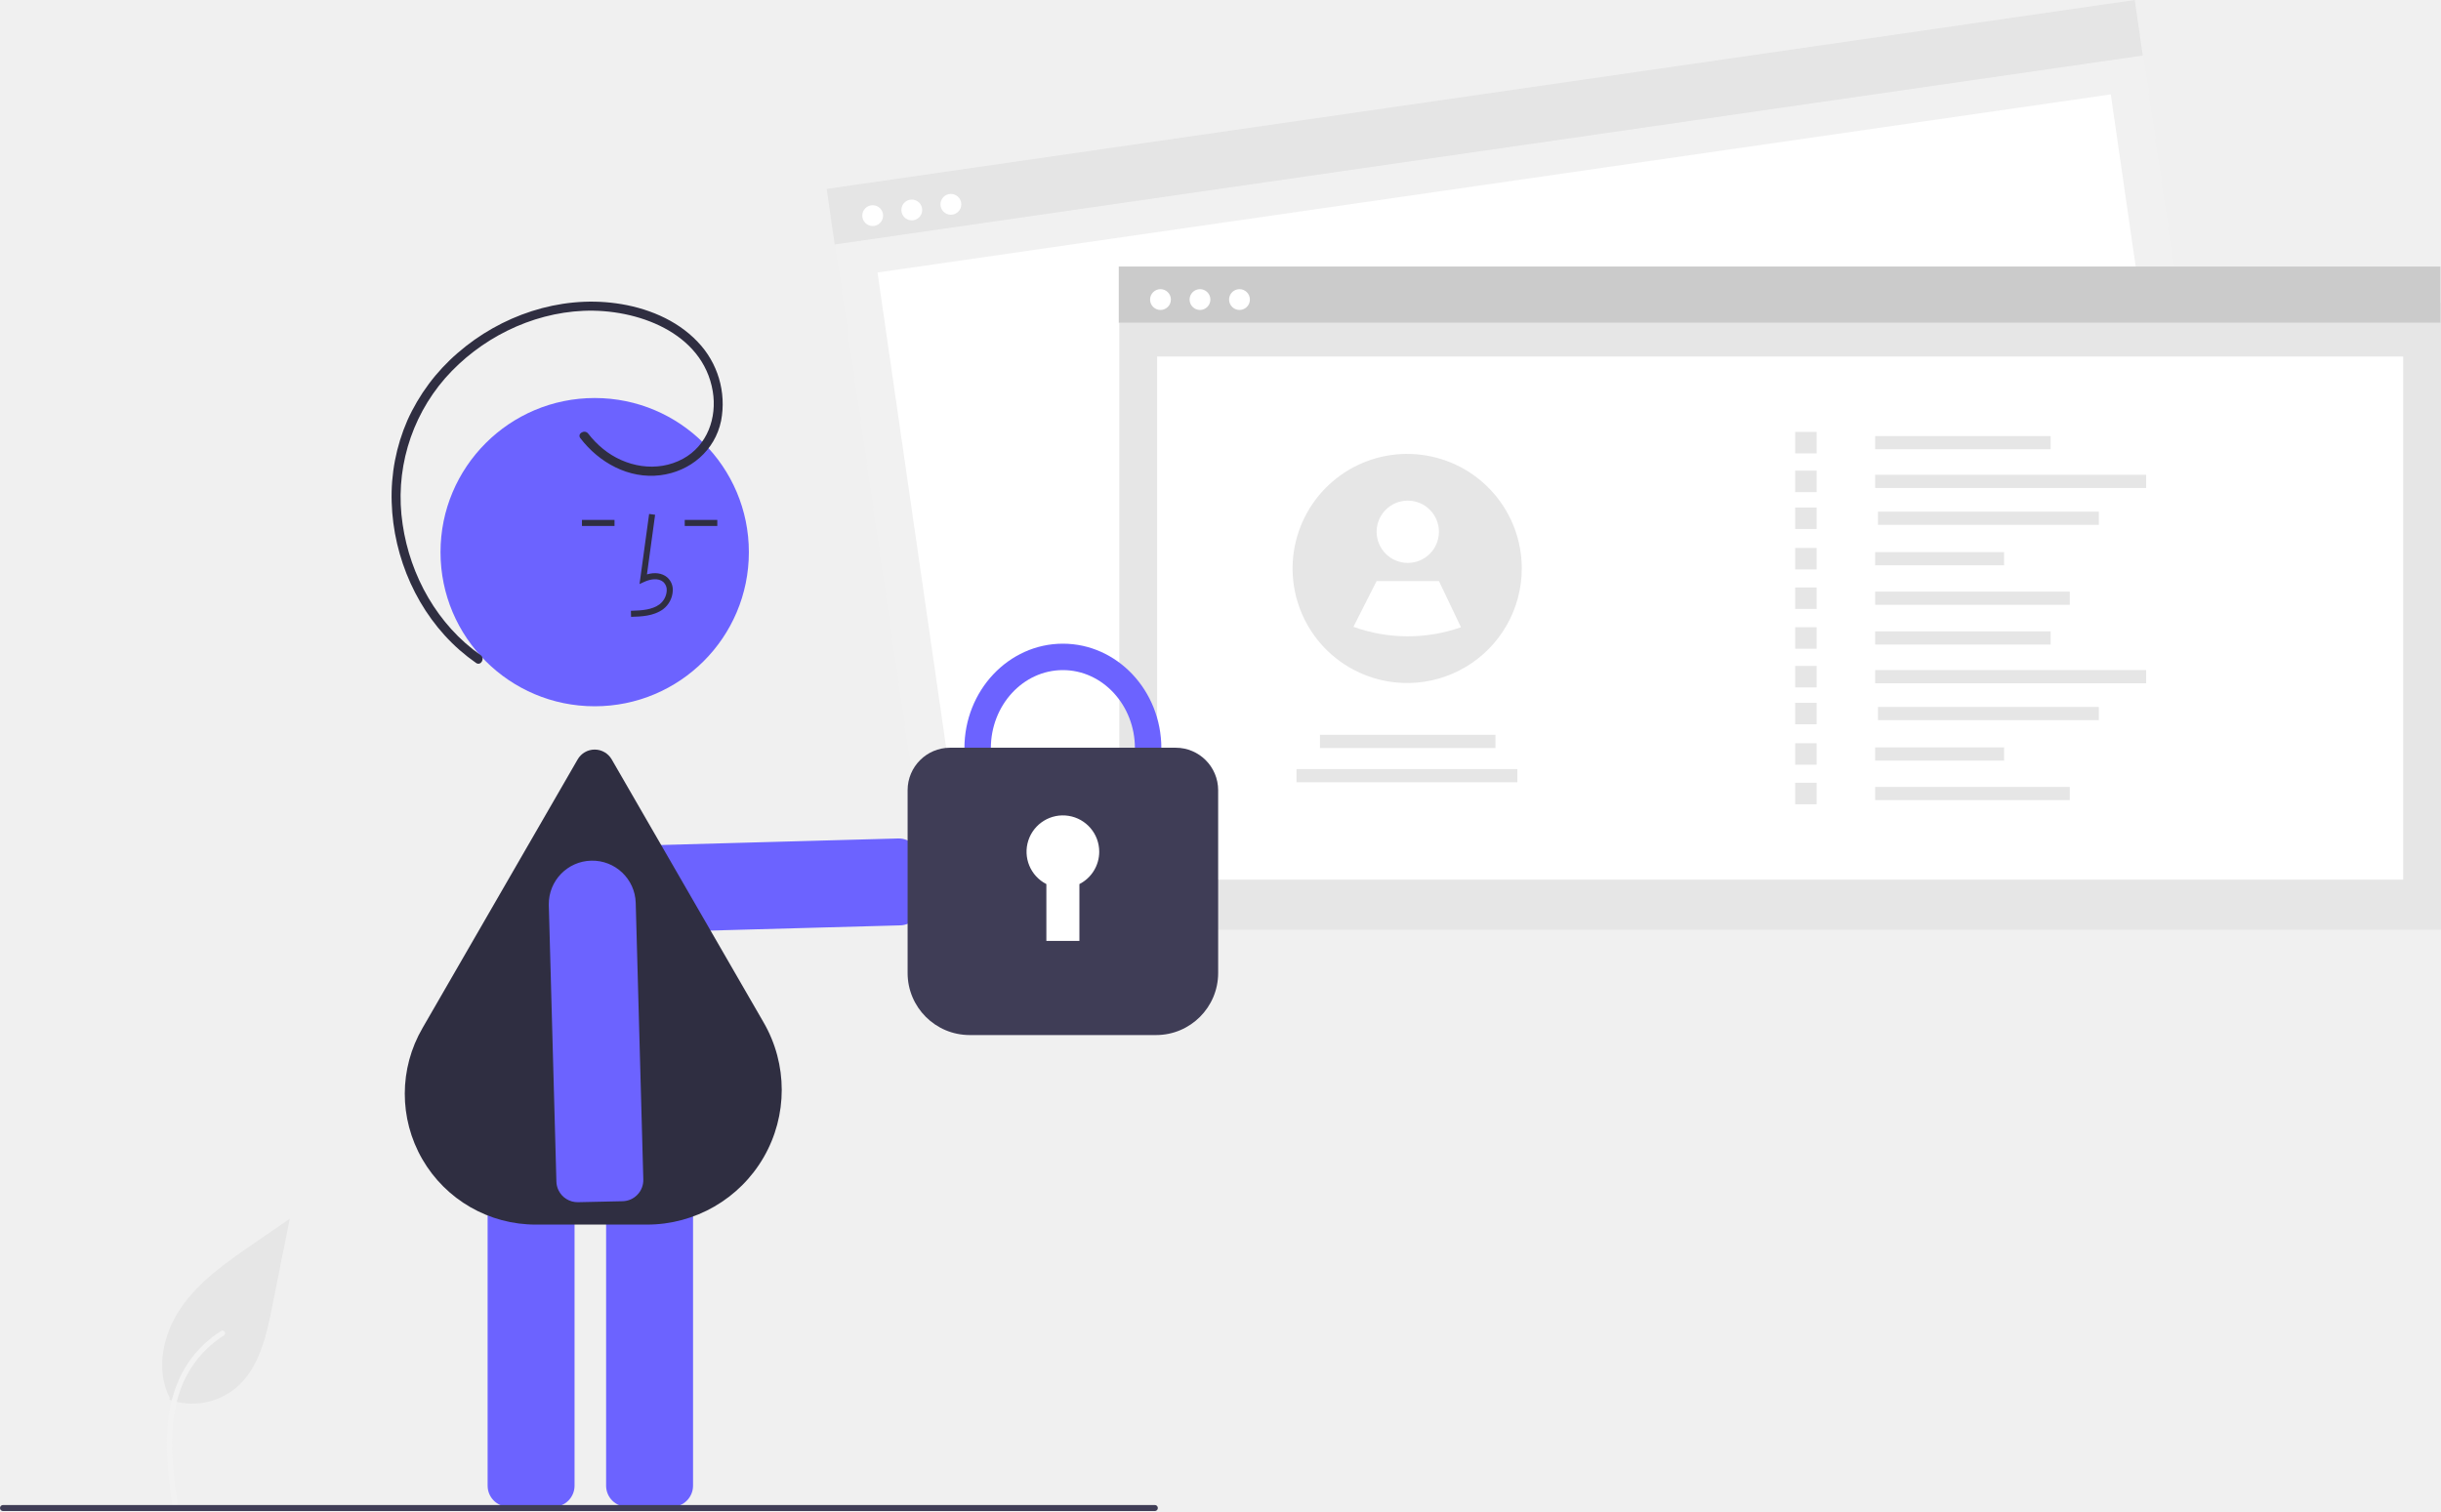
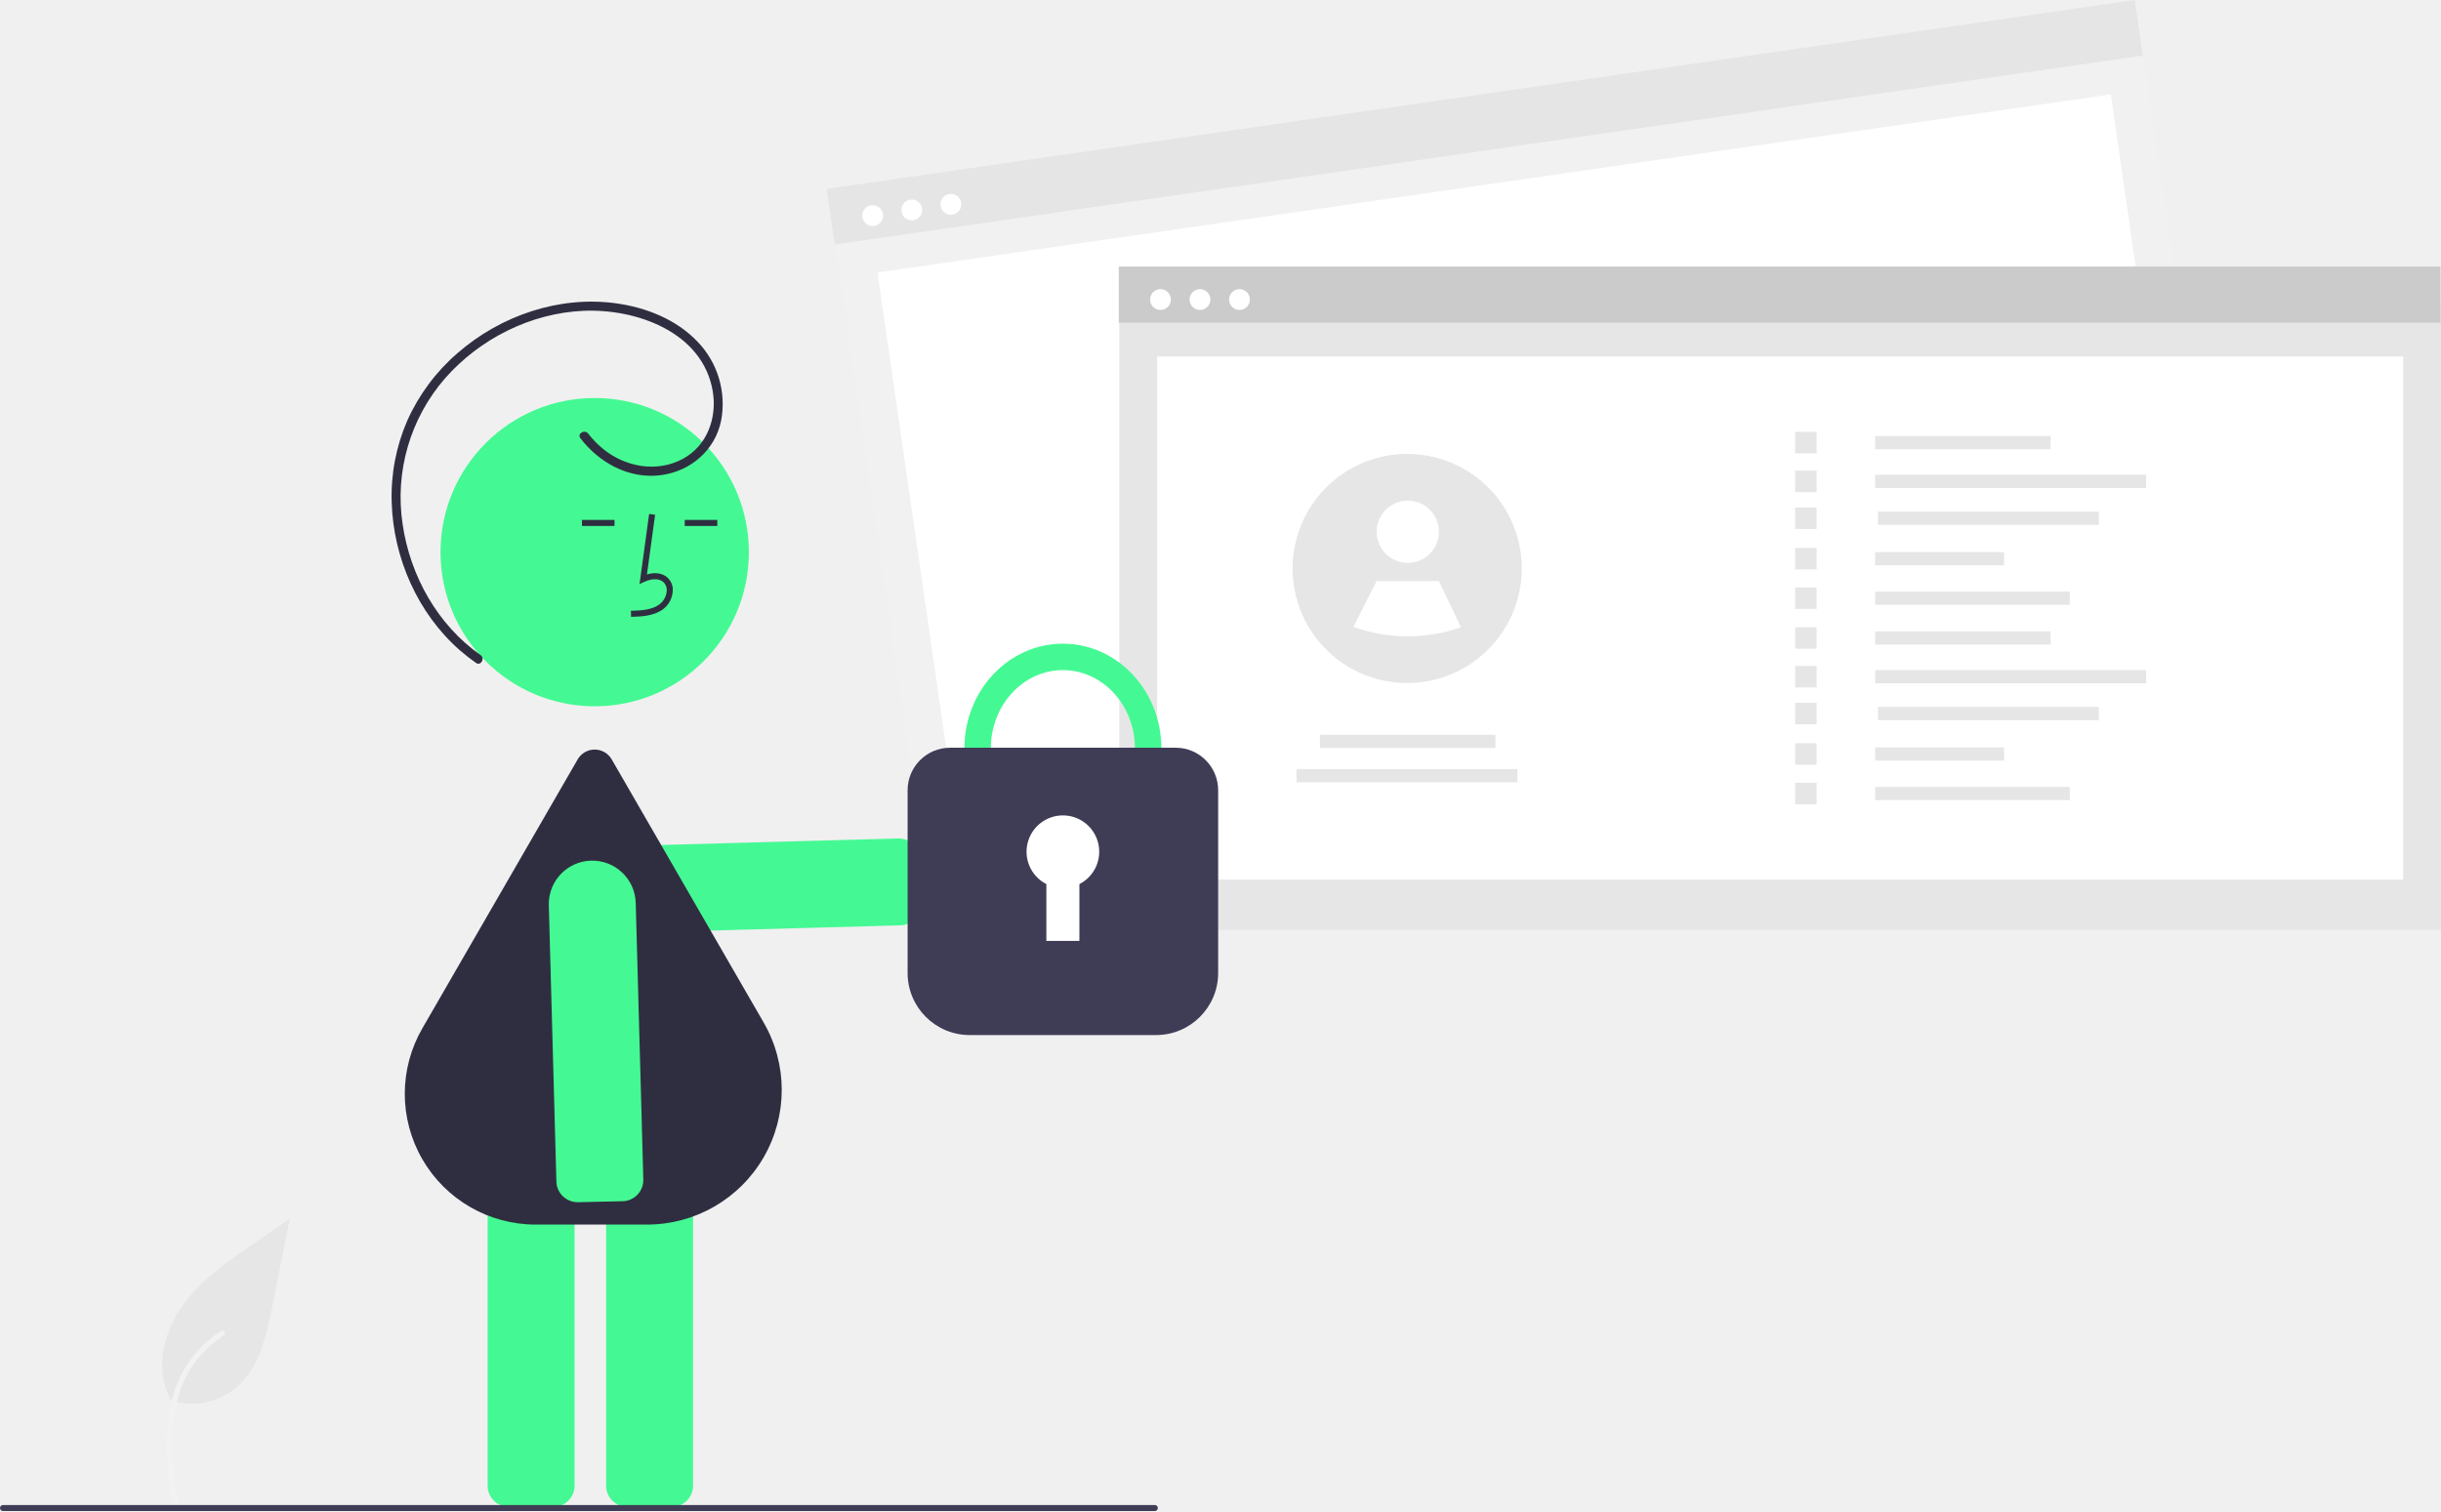
<svg xmlns="http://www.w3.org/2000/svg" data-name="Layer 1" width="807.453" height="499.984" viewBox="0 0 807.453 499.984">
-   <path id="ad903c08-5677-4dbe-a9c7-05a0eb46801f-184" data-name="Path 461" d="M252.308,663.166a22.728,22.728,0,0,0,21.947-3.866c7.687-6.452,10.1-17.081,12.058-26.924l5.8-29.112-12.143,8.362c-8.733,6.013-17.662,12.219-23.709,20.929s-8.686,20.6-3.828,30.024" transform="translate(-196.2736 -200.0079)" fill="#e6e6e6" />
-   <path id="a94887ac-0642-4b28-b311-c351a0f7f12b-185" data-name="Path 462" d="M253.347,698.412c-1.229-8.953-2.493-18.02-1.631-27.069.766-8.036,3.217-15.885,8.209-22.321a37.131,37.131,0,0,1,9.527-8.633c.953-.6,1.829.909.881,1.507a35.3,35.3,0,0,0-13.963,16.847c-3.04,7.732-3.528,16.161-3,24.374.317,4.967.988,9.9,1.665,14.83a.9.9,0,0,1-.61,1.074.878.878,0,0,1-1.074-.61Z" transform="translate(-196.2736 -200.0079)" fill="#f2f2f2" />
-   <path d="M496.874,505.526a6.941,6.941,0,0,1-2.851.671l-91.607,2.514a14.38,14.38,0,0,1-.625-28.752l91.607-2.514a7.007,7.007,0,0,1,7.151,6.846l.321,14.756a7.017,7.017,0,0,1-3.996,6.48Z" transform="translate(-196.2736 -200.0079)" fill="#6c63ff" />
-   <path d="M379.332,698.598H364.572a7.008,7.008,0,0,1-7-7V568.584a7.008,7.008,0,0,1,7-7H379.332a7.008,7.008,0,0,1,7,7V691.598A7.008,7.008,0,0,1,379.332,698.598Z" transform="translate(-196.2736 -200.0079)" fill="#6c63ff" />
-   <path d="M418.524,698.598H403.765a7.008,7.008,0,0,1-7-7V568.584a7.008,7.008,0,0,1,7-7h14.76a7.008,7.008,0,0,1,7,7V691.598A7.008,7.008,0,0,1,418.524,698.598Z" transform="translate(-196.2736 -200.0079)" fill="#6c63ff" />
-   <circle cx="196.716" cy="182.697" r="51" fill="#6c63ff" />
+   <path id="ad903c08-5677-4dbe-a9c7-05a0eb46801f-646" data-name="Path 461" d="M252.308,663.166a22.728,22.728,0,0,0,21.947-3.866c7.687-6.452,10.1-17.081,12.058-26.924l5.8-29.112-12.143,8.362c-8.733,6.013-17.662,12.219-23.709,20.929s-8.686,20.6-3.828,30.024" transform="translate(-196.2736 -200.0079)" fill="#e6e6e6" />
+   <path id="a94887ac-0642-4b28-b311-c351a0f7f12b-647" data-name="Path 462" d="M253.347,698.412c-1.229-8.953-2.493-18.02-1.631-27.069.766-8.036,3.217-15.885,8.209-22.321a37.131,37.131,0,0,1,9.527-8.633c.953-.6,1.829.909.881,1.507a35.3,35.3,0,0,0-13.963,16.847c-3.04,7.732-3.528,16.161-3,24.374.317,4.967.988,9.9,1.665,14.83a.9.9,0,0,1-.61,1.074.878.878,0,0,1-1.074-.61Z" transform="translate(-196.2736 -200.0079)" fill="#f2f2f2" />
+   <path d="M496.874,505.526a6.941,6.941,0,0,1-2.851.671l-91.607,2.514a14.38,14.38,0,0,1-.625-28.752l91.607-2.514a7.007,7.007,0,0,1,7.151,6.846l.321,14.756a7.017,7.017,0,0,1-3.996,6.48Z" transform="translate(-196.2736 -200.0079)" fill="#44f993" />
+   <path d="M379.332,698.598H364.572a7.008,7.008,0,0,1-7-7V568.584a7.008,7.008,0,0,1,7-7H379.332a7.008,7.008,0,0,1,7,7V691.598A7.008,7.008,0,0,1,379.332,698.598Z" transform="translate(-196.2736 -200.0079)" fill="#44f993" />
+   <path d="M418.524,698.598H403.765a7.008,7.008,0,0,1-7-7V568.584a7.008,7.008,0,0,1,7-7h14.76a7.008,7.008,0,0,1,7,7V691.598A7.008,7.008,0,0,1,418.524,698.598Z" transform="translate(-196.2736 -200.0079)" fill="#44f993" />
+   <circle cx="196.716" cy="182.697" r="51" fill="#44f993" />
  <path d="M410.301,605.205H373.611a43.277,43.277,0,0,1-37.56-65.057l51.309-88.87a6.5,6.5,0,0,1,11.258,0l50.276,87.081A44.564,44.564,0,0,1,410.301,605.205Z" transform="translate(-196.2736 -200.0079)" fill="#2f2e41" />
  <path d="M405.027,404.114c3.306-.092,7.42-.207,10.59-2.522a8.133,8.133,0,0,0,3.2-6.073,5.471,5.471,0,0,0-1.86-4.493c-1.656-1.399-4.073-1.727-6.678-.961l2.699-19.726-1.981-.271-3.173,23.19,1.655-.759c1.918-.88,4.552-1.328,6.188.055a3.515,3.515,0,0,1,1.153,2.896,6.147,6.147,0,0,1-2.381,4.528c-2.467,1.802-5.746,2.034-9.466,2.138Z" transform="translate(-196.2736 -200.0079)" fill="#2f2e41" />
  <rect x="226.503" y="172.032" width="10.772" height="2" fill="#2f2e41" />
  <rect x="192.503" y="172.032" width="10.772" height="2" fill="#2f2e41" />
-   <path d="M380.994,593.798a6.941,6.941,0,0,1-.671-2.851l-2.514-91.607a14.38,14.38,0,0,1,28.752-.625l2.514,91.607a7.007,7.007,0,0,1-6.846,7.151l-14.756.321a7.017,7.017,0,0,1-6.48-3.996Z" transform="translate(-196.2736 -200.0079)" fill="#6c63ff" />
+   <path d="M380.994,593.798a6.941,6.941,0,0,1-.671-2.851l-2.514-91.607a14.38,14.38,0,0,1,28.752-.625l2.514,91.607a7.007,7.007,0,0,1-6.846,7.151l-14.756.321a7.017,7.017,0,0,1-6.48-3.996Z" transform="translate(-196.2736 -200.0079)" fill="#44f993" />
  <path d="M388.257,345.005c6.196,8.103,16.033,13.539,26.429,12.252,9.9-1.226,18.068-8.126,20.117-18.006a29.67,29.67,0,0,0-7.797-26.191c-7.007-7.37-17.036-11.335-26.963-12.695-18.804-2.575-38.117,4.049-52.335,16.402a64.11,64.11,0,0,0-16.693,22.375,62.723,62.723,0,0,0-5.175,27.078c.546,18.375,8.595,36.715,22.483,48.901a63.377,63.377,0,0,0,5.408,4.236c1.584,1.111,3.085-1.489,1.514-2.59-14.222-9.977-23.294-26.211-25.783-43.268a59.924,59.924,0,0,1,14.053-48.34c11.484-13.058,28.323-21.545,45.763-22.306,17.549-.765,39.479,7.069,42.763,26.604,1.472,8.756-1.801,17.959-9.825,22.343-8.591,4.693-19.124,2.762-26.507-3.299a30.448,30.448,0,0,1-4.863-5.011c-1.157-1.513-3.764-.02-2.59,1.514Z" transform="translate(-196.2736 -200.0079)" fill="#2f2e41" />
  <rect id="fc777aff-63b1-4720-84dc-e3a9c20790b9" data-name="ab2e16f2-9798-47da-b25d-769524f3c86f" x="484.209" y="242.032" width="437.195" height="207.457" transform="translate(-238.4879 -95.97299) rotate(-8.21995)" fill="#f1f1f1" />
  <rect id="ecffa418-b240-4504-be04-512edea7ccda" data-name="bf81c03f-68cf-4889-8697-1102f95f97bb" x="496.797" y="259.816" width="412.192" height="173.087" transform="translate(-238.5727 -95.95442) rotate(-8.21995)" fill="#fff" />
  <rect id="b49ce3f1-9d75-4481-986b-3b6beb000c79" data-name="f065dccc-d150-492a-a09f-a7f3f89523f0" x="468.808" y="231.166" width="437.195" height="18.573" transform="translate(-223.5899 -99.25677) rotate(-8.21995)" fill="#e5e5e5" />
  <circle id="a4219562-805a-49cd-8b89-b1f92f7a9e75" data-name="bdbbf39c-df25-4682-8b85-5a6af4a1bd14" cx="288.675" cy="71.343" r="3.442" fill="#fff" />
  <circle id="b0f6399c-6944-4f74-a888-473f61f9730c" data-name="abcd4292-0b1f-4102-9b5e-e8bbd87baabc" cx="301.607" cy="69.475" r="3.442" fill="#fff" />
  <circle id="b03f93dc-2c99-4323-9b17-02f51b8830c0" data-name="a3fb731e-8b3d-41ca-96f2-91600dc0b434" cx="314.54" cy="67.607" r="3.442" fill="#fff" />
  <rect id="a6067cfc-0392-4d68-afe4-e34d11a8f0ac" data-name="ab2e16f2-9798-47da-b25d-769524f3c86f" x="370.258" y="100.183" width="437.195" height="207.457" fill="#e6e6e6" />
  <rect id="ecd65817-7467-4dbd-a435-c0f1d9841c98" data-name="bf81c03f-68cf-4889-8697-1102f95f97bb" x="382.76" y="117.973" width="412.192" height="173.087" fill="#fff" />
  <rect id="eea6c39d-8a45-4eb1-bab9-6120f465de14" data-name="f065dccc-d150-492a-a09f-a7f3f89523f0" x="370.072" y="88.197" width="437.195" height="18.573" fill="#cbcbcb" />
  <circle id="ab9e51f9-7431-4d30-8193-f9435a6bd5c3" data-name="bdbbf39c-df25-4682-8b85-5a6af4a1bd14" cx="383.874" cy="99.119" r="3.442" fill="#fff" />
  <circle id="a54ed687-3b0d-413b-b405-af8897a5c032" data-name="abcd4292-0b1f-4102-9b5e-e8bbd87baabc" cx="396.94" cy="99.119" r="3.442" fill="#fff" />
  <circle id="fd1d2195-7e97-488f-8f4b-7061a06deb9a" data-name="a3fb731e-8b3d-41ca-96f2-91600dc0b434" cx="410.008" cy="99.119" r="3.442" fill="#fff" />
  <rect x="620.277" y="144.289" width="58.052" height="4.363" fill="#e6e6e6" />
  <rect x="620.277" y="157.098" width="89.645" height="4.363" fill="#e6e6e6" />
  <rect x="621.209" y="169.297" width="73.059" height="4.363" fill="#e6e6e6" />
  <rect x="620.277" y="182.682" width="42.651" height="4.363" fill="#e6e6e6" />
  <rect x="620.277" y="195.757" width="64.371" height="4.363" fill="#e6e6e6" />
  <rect x="593.818" y="142.916" width="7.108" height="7.108" fill="#e6e6e6" />
  <rect x="593.818" y="155.725" width="7.108" height="7.108" fill="#e6e6e6" />
  <rect x="593.818" y="167.924" width="7.108" height="7.108" fill="#e6e6e6" />
  <rect x="593.818" y="181.31" width="7.108" height="7.108" fill="#e6e6e6" />
  <rect x="593.818" y="194.384" width="7.108" height="7.108" fill="#e6e6e6" />
  <rect x="620.277" y="208.913" width="58.052" height="4.363" fill="#e6e6e6" />
  <rect x="620.277" y="221.722" width="89.645" height="4.363" fill="#e6e6e6" />
  <rect x="621.209" y="233.921" width="73.059" height="4.363" fill="#e6e6e6" />
  <rect x="620.277" y="247.307" width="42.651" height="4.363" fill="#e6e6e6" />
  <rect x="620.277" y="260.381" width="64.371" height="4.363" fill="#e6e6e6" />
  <rect x="593.818" y="207.541" width="7.108" height="7.108" fill="#e6e6e6" />
  <rect x="593.818" y="220.35" width="7.108" height="7.108" fill="#e6e6e6" />
  <rect x="593.818" y="232.549" width="7.108" height="7.108" fill="#e6e6e6" />
  <rect x="593.818" y="245.934" width="7.108" height="7.108" fill="#e6e6e6" />
  <rect x="593.818" y="259.009" width="7.108" height="7.108" fill="#e6e6e6" />
  <rect x="436.63" y="243.139" width="58.052" height="4.363" fill="#e6e6e6" />
  <rect x="428.863" y="254.477" width="73.059" height="4.363" fill="#e6e6e6" />
  <path d="M699.661,388.106a37.919,37.919,0,0,1-55.878,33.382l-.007-.007a37.907,37.907,0,1,1,55.886-33.375Z" transform="translate(-196.2736 -200.0079)" fill="#e6e6e6" />
  <circle cx="465.676" cy="175.953" r="10.304" fill="#fff" />
  <path d="M679.544,407.557a53.111,53.111,0,0,1-35.568-.138l-.007-.005,7.677-15.153h20.608Z" transform="translate(-196.2736 -200.0079)" fill="#fff" />
-   <path d="M547.864,482.193c-17.96,0-32.572-15.522-32.572-34.601,0-19.079,14.612-34.6,32.572-34.6s32.572,15.522,32.572,34.6C580.435,466.671,565.824,482.193,547.864,482.193Zm0-60.458c-13.14,0-23.829,11.6-23.829,25.858s10.69,25.858,23.829,25.858,23.829-11.6,23.829-25.858S561.003,421.735,547.864,421.735Z" transform="translate(-196.2736 -200.0079)" fill="#6c63ff" />
+   <path d="M547.864,482.193c-17.96,0-32.572-15.522-32.572-34.601,0-19.079,14.612-34.6,32.572-34.6s32.572,15.522,32.572,34.6C580.435,466.671,565.824,482.193,547.864,482.193Zm0-60.458c-13.14,0-23.829,11.6-23.829,25.858s10.69,25.858,23.829,25.858,23.829-11.6,23.829-25.858S561.003,421.735,547.864,421.735Z" transform="translate(-196.2736 -200.0079)" fill="#44f993" />
  <path d="M578.708,542.492h-61.689a20.541,20.541,0,0,1-20.519-20.518V461.464a14.064,14.064,0,0,1,14.047-14.048h74.631a14.064,14.064,0,0,1,14.047,14.048v60.51A20.541,20.541,0,0,1,578.708,542.492Z" transform="translate(-196.2736 -200.0079)" fill="#3f3d56" />
  <path d="M559.885,481.84a12.021,12.021,0,1,0-17.485,10.698v18.808h10.928v-18.808A12.011,12.011,0,0,0,559.885,481.84Z" transform="translate(-196.2736 -200.0079)" fill="#fff" />
  <path d="M578.274,699.992h-381a1,1,0,0,1,0-2h381a1,1,0,0,1,0,2Z" transform="translate(-196.2736 -200.0079)" fill="#3f3d56" />
</svg>
